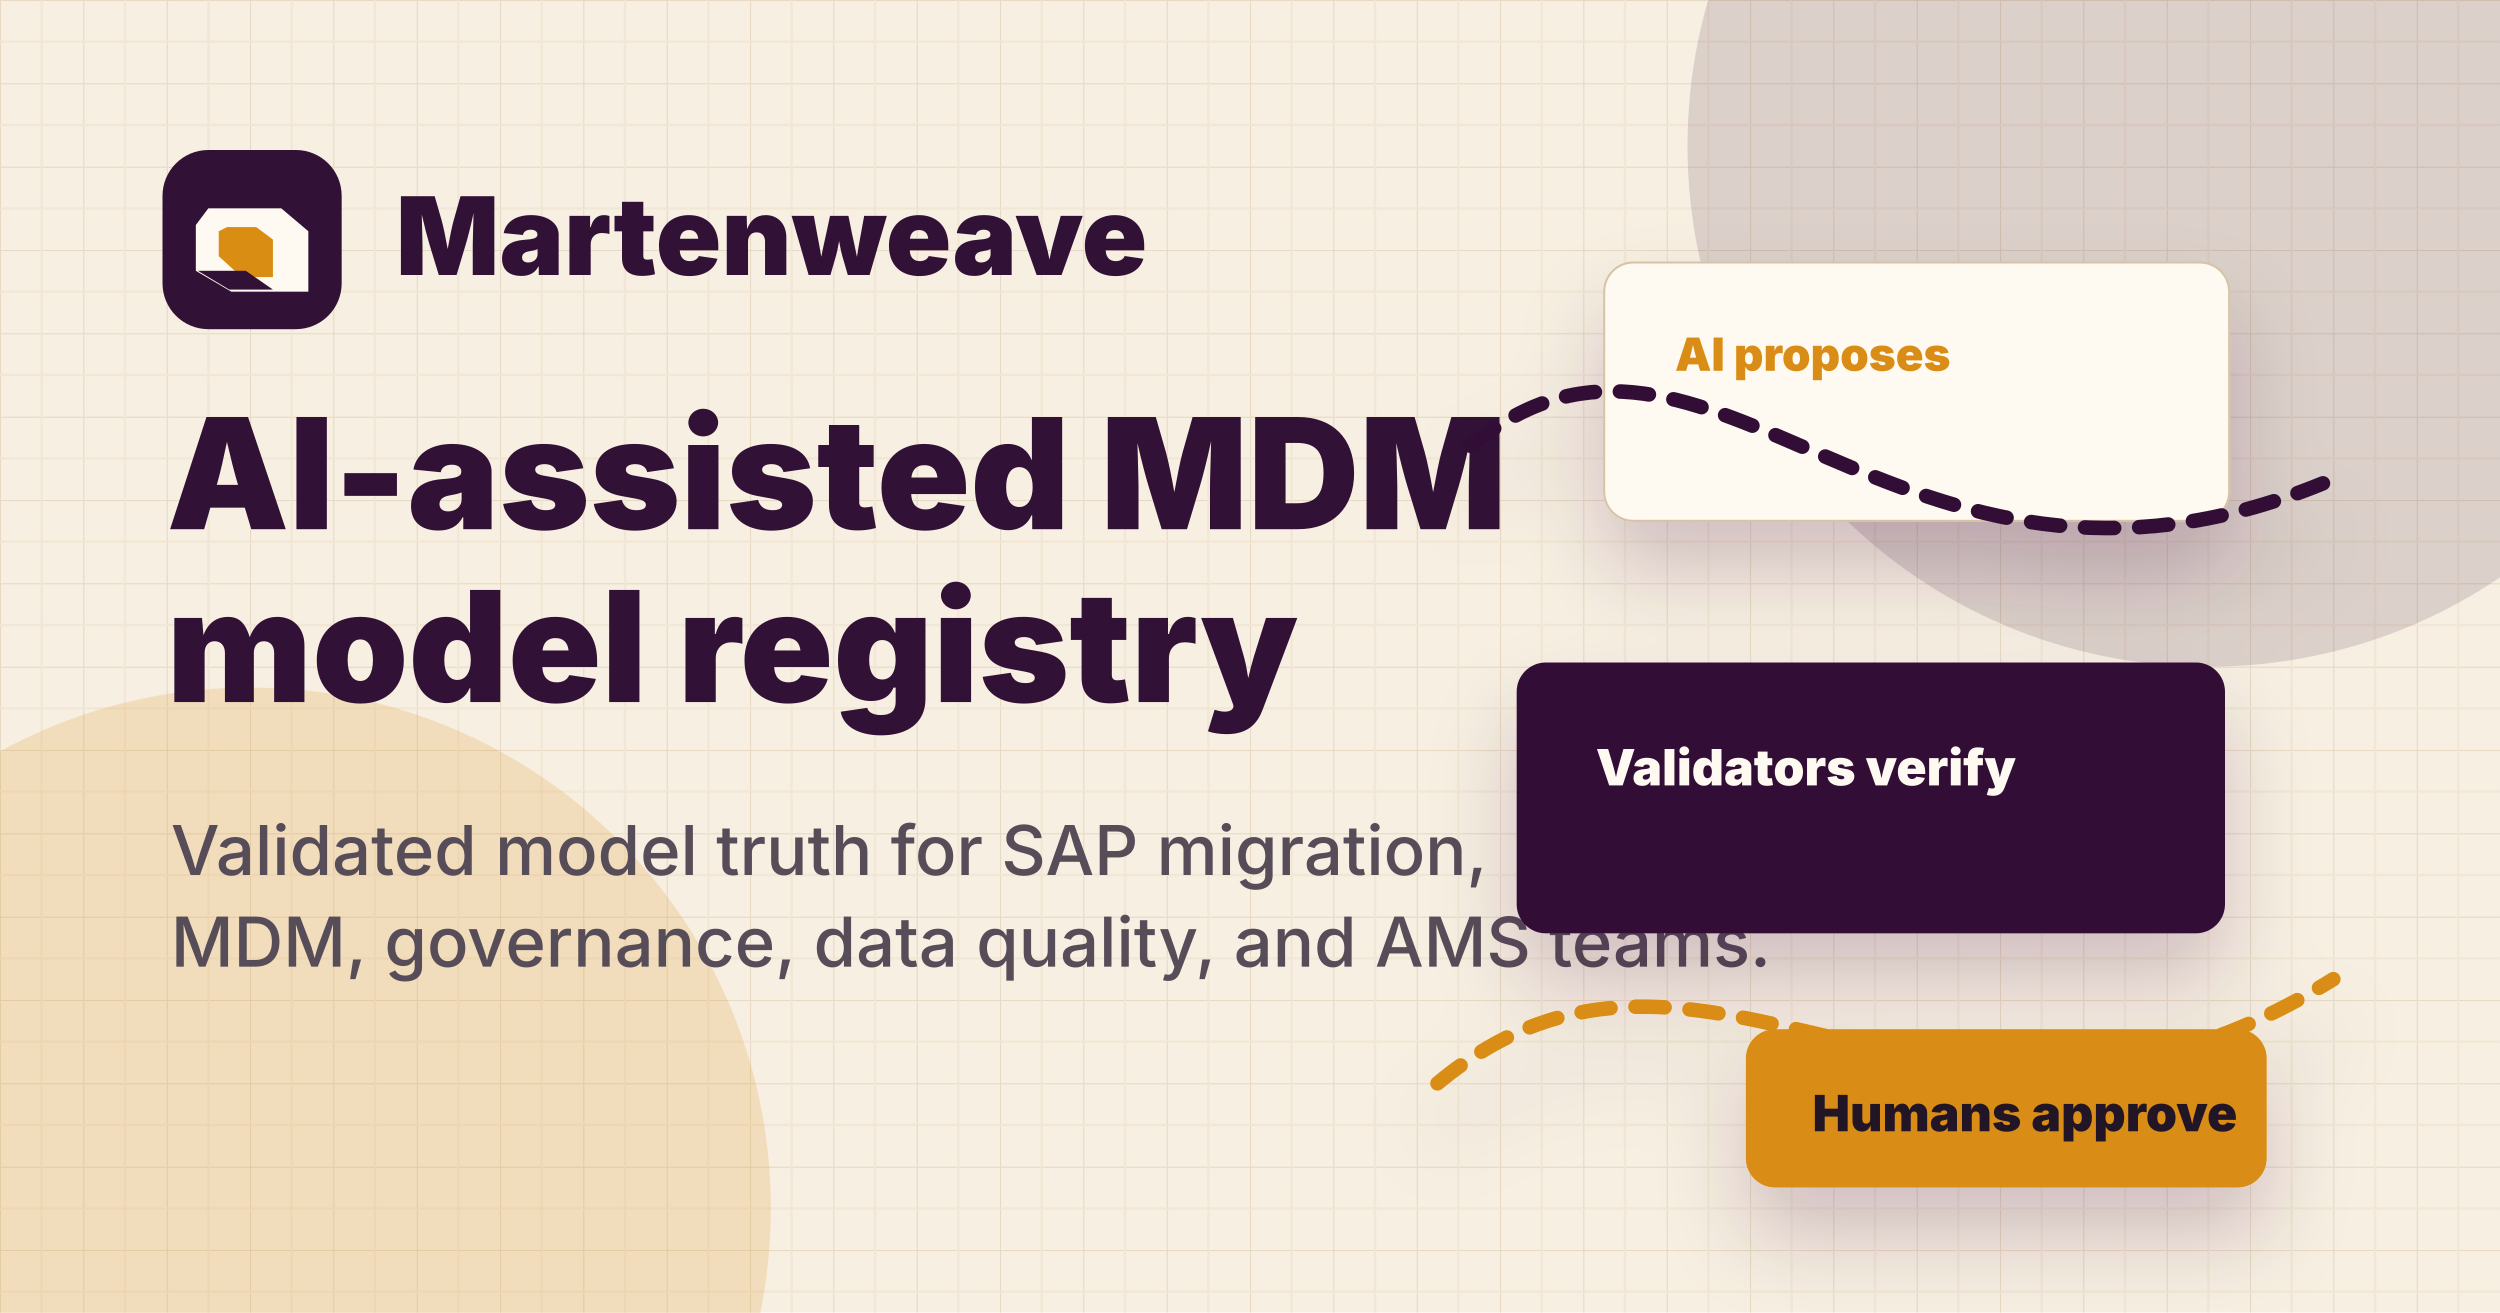
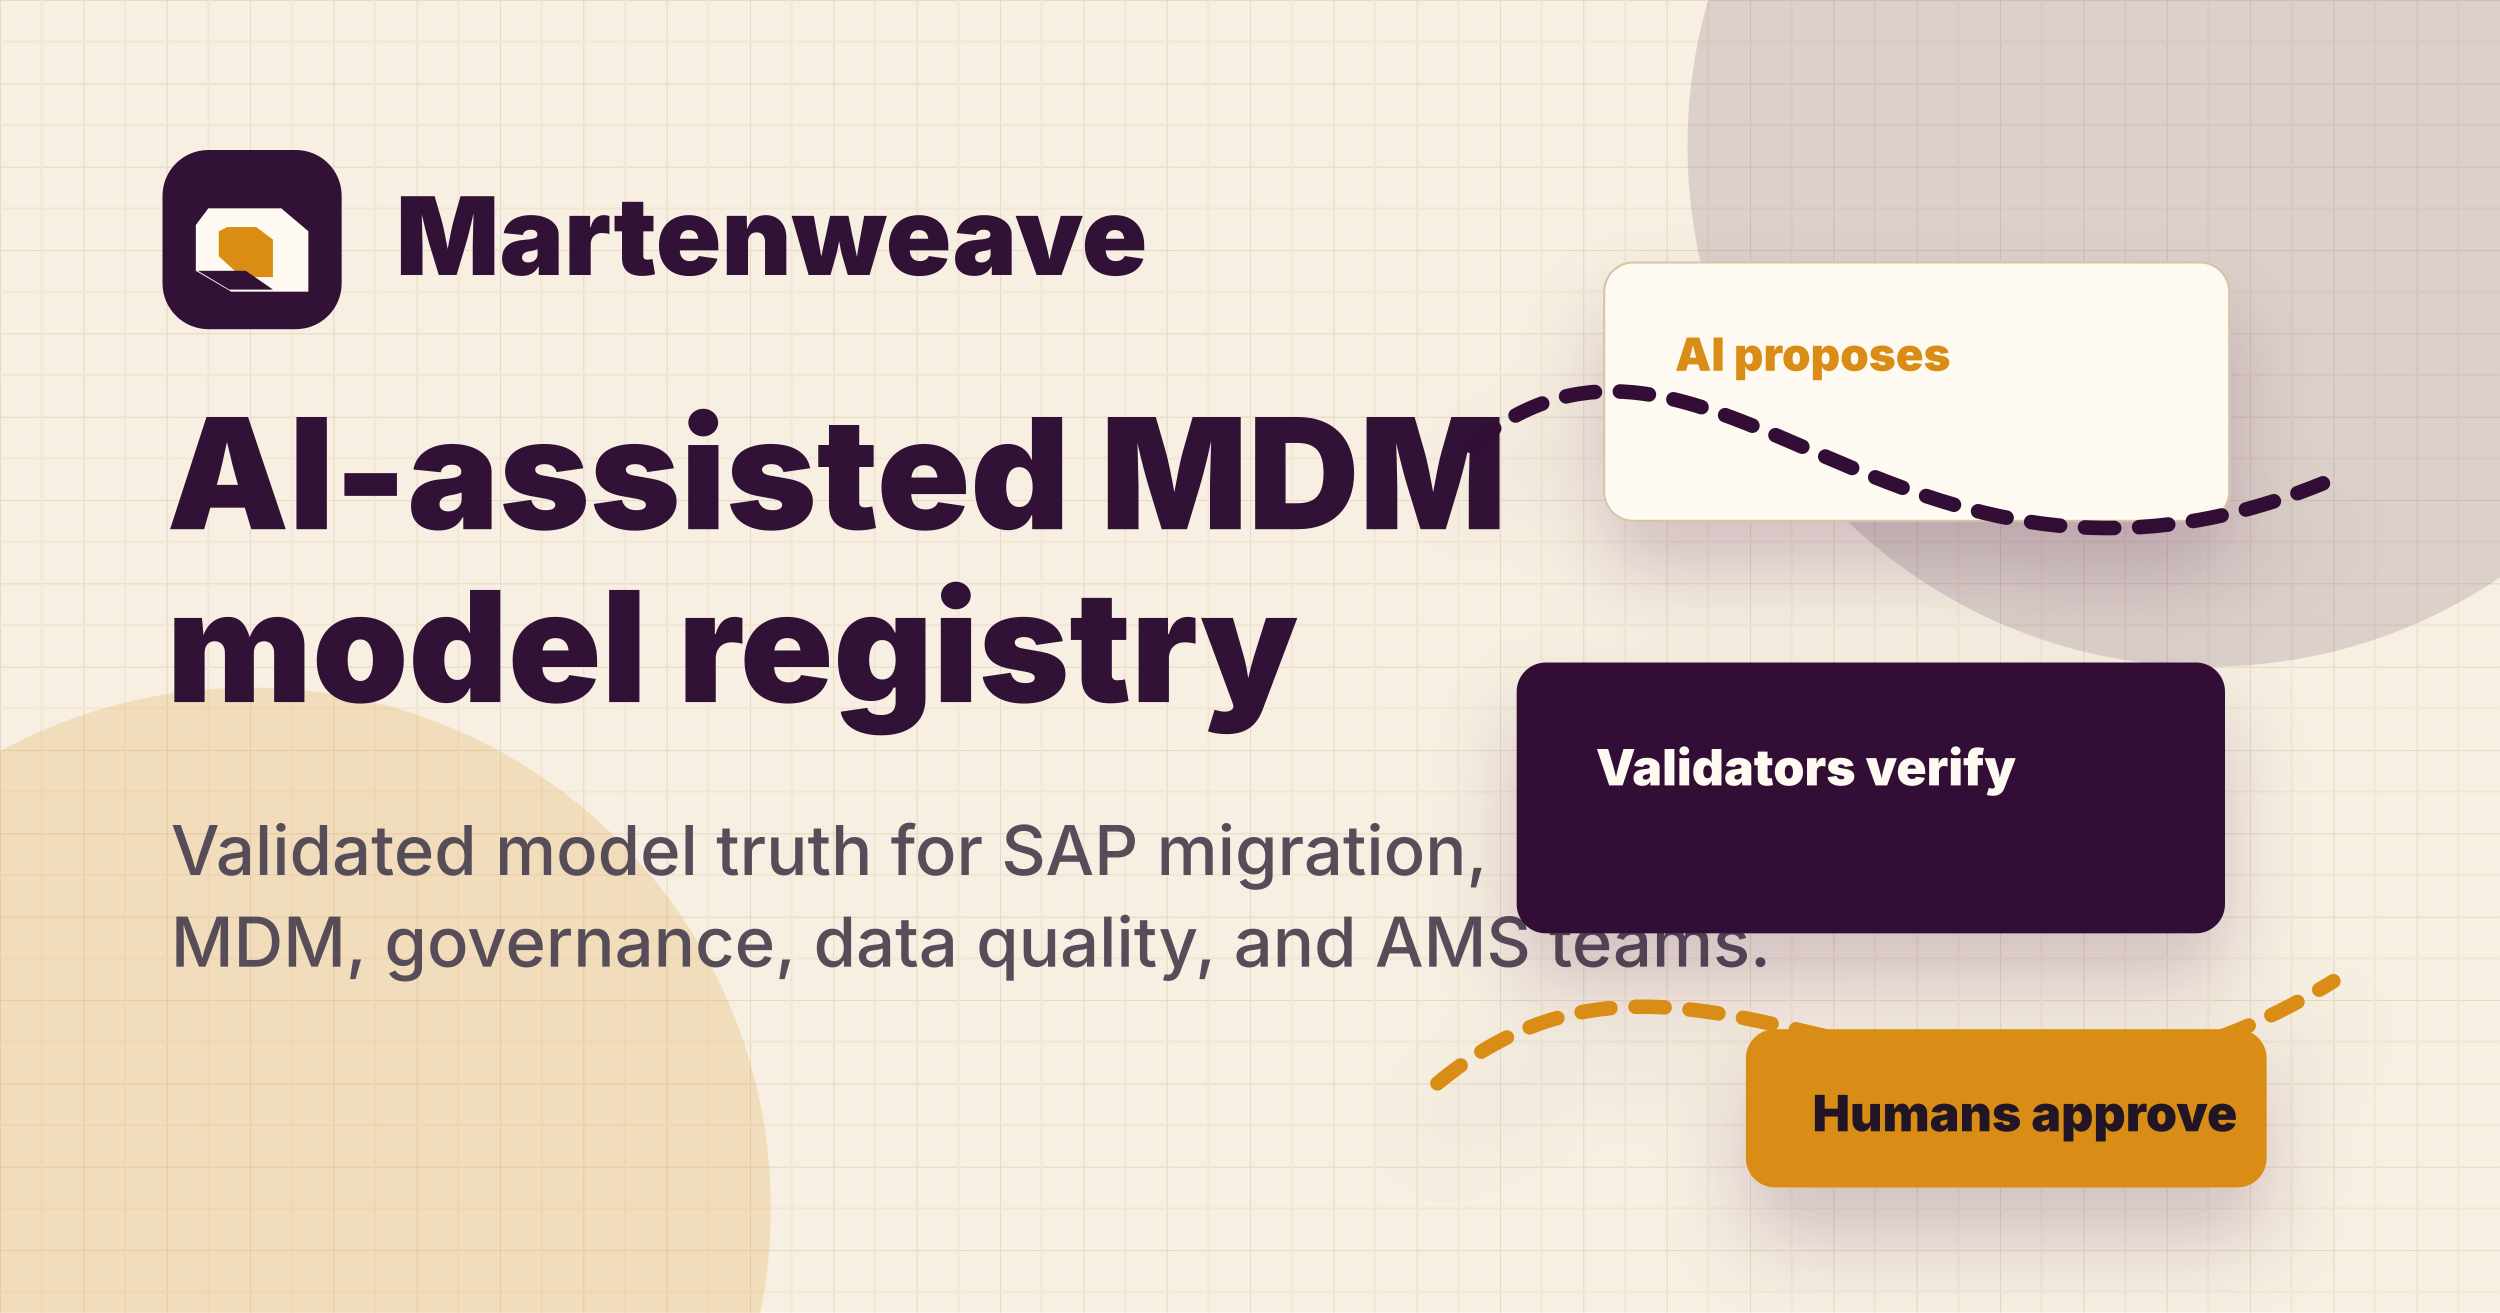
<svg xmlns="http://www.w3.org/2000/svg" viewBox="0 0 1200 630">
  <defs>
    <pattern id="grid" width="40" height="40" patternUnits="userSpaceOnUse">
      <path d="M40 0H0v40" fill="none" stroke="#e4d3bb" stroke-width="1" />
      <path d="M0 20h40M20 0v40" stroke="#f0e3d0" stroke-width="1" />
    </pattern>
    <filter id="shadow" x="-20%" y="-20%" width="140%" height="140%">
      <feDropShadow dx="0" dy="24" stdDeviation="20" flood-color="#321136" flood-opacity=".2" />
    </filter>
  </defs>
  <rect width="1200" height="630" fill="#f7efe2" />
  <rect width="1200" height="630" fill="url(#grid)" opacity=".78" />
  <circle cx="1060" cy="70" r="250" fill="#321136" opacity=".14" />
  <circle cx="120" cy="580" r="250" fill="#d98d12" opacity=".18" />
  <g transform="translate(78 72)">
    <rect width="86" height="86" rx="22" fill="#321136" />
    <path d="M22 28h35l13 11v29H33L16 58V36z" fill="#fffaf1" />
    <path d="M31 37h14l8 6v18H38L27 51V39z" fill="#d98d12" />
    <path d="M17 58h23l13 9H32z" fill="#321136" />
  </g>
  <text x="190" y="132" fill="#321136" font-family="Inter, Arial, sans-serif" font-size="52" font-weight="900">Martenweave</text>
  <text x="80" y="254" fill="#321136" font-family="Inter, Arial, sans-serif" font-size="74" font-weight="900">AI-assisted MDM</text>
  <text x="80" y="337" fill="#321136" font-family="Inter, Arial, sans-serif" font-size="74" font-weight="900">model registry</text>
  <text x="82" y="420" fill="#574d59" font-family="Inter, Arial, sans-serif" font-size="33" font-weight="500">Validated model truth for SAP migration,</text>
  <text x="82" y="464" fill="#574d59" font-family="Inter, Arial, sans-serif" font-size="33" font-weight="500">MDM, governance, data quality, and AMS teams.</text>
  <g filter="url(#shadow)">
    <rect x="770" y="126" width="300" height="124" rx="14" fill="#fffaf1" stroke="#d7c3a6" />
    <rect x="728" y="318" width="340" height="130" rx="14" fill="#321136" />
    <rect x="838" y="494" width="250" height="76" rx="14" fill="#d98d12" />
    <path d="M706 214C820 120 910 316 1115 232" fill="none" stroke="#321136" stroke-width="7" stroke-dasharray="14 12" stroke-linecap="round" />
-     <path d="M690 520C820 412 930 588 1120 470" fill="none" stroke="#d98d12" stroke-width="7" stroke-dasharray="14 12" stroke-linecap="round" />
+     <path d="M690 520C820 412 930 588 1120 471" fill="none" stroke="#d98d12" stroke-width="7" stroke-dasharray="14 12" stroke-linecap="round" />
    <text x="804" y="178" fill="#d98d12" font-family="Inter, Arial, sans-serif" font-size="22" font-weight="900">AI proposes</text>
    <text x="766" y="377" fill="#fffaf1" font-family="Inter, Arial, sans-serif" font-size="24" font-weight="900">Validators verify</text>
    <text x="870" y="543" fill="#211726" font-family="Inter, Arial, sans-serif" font-size="24" font-weight="900">Humans approve</text>
  </g>
</svg>
